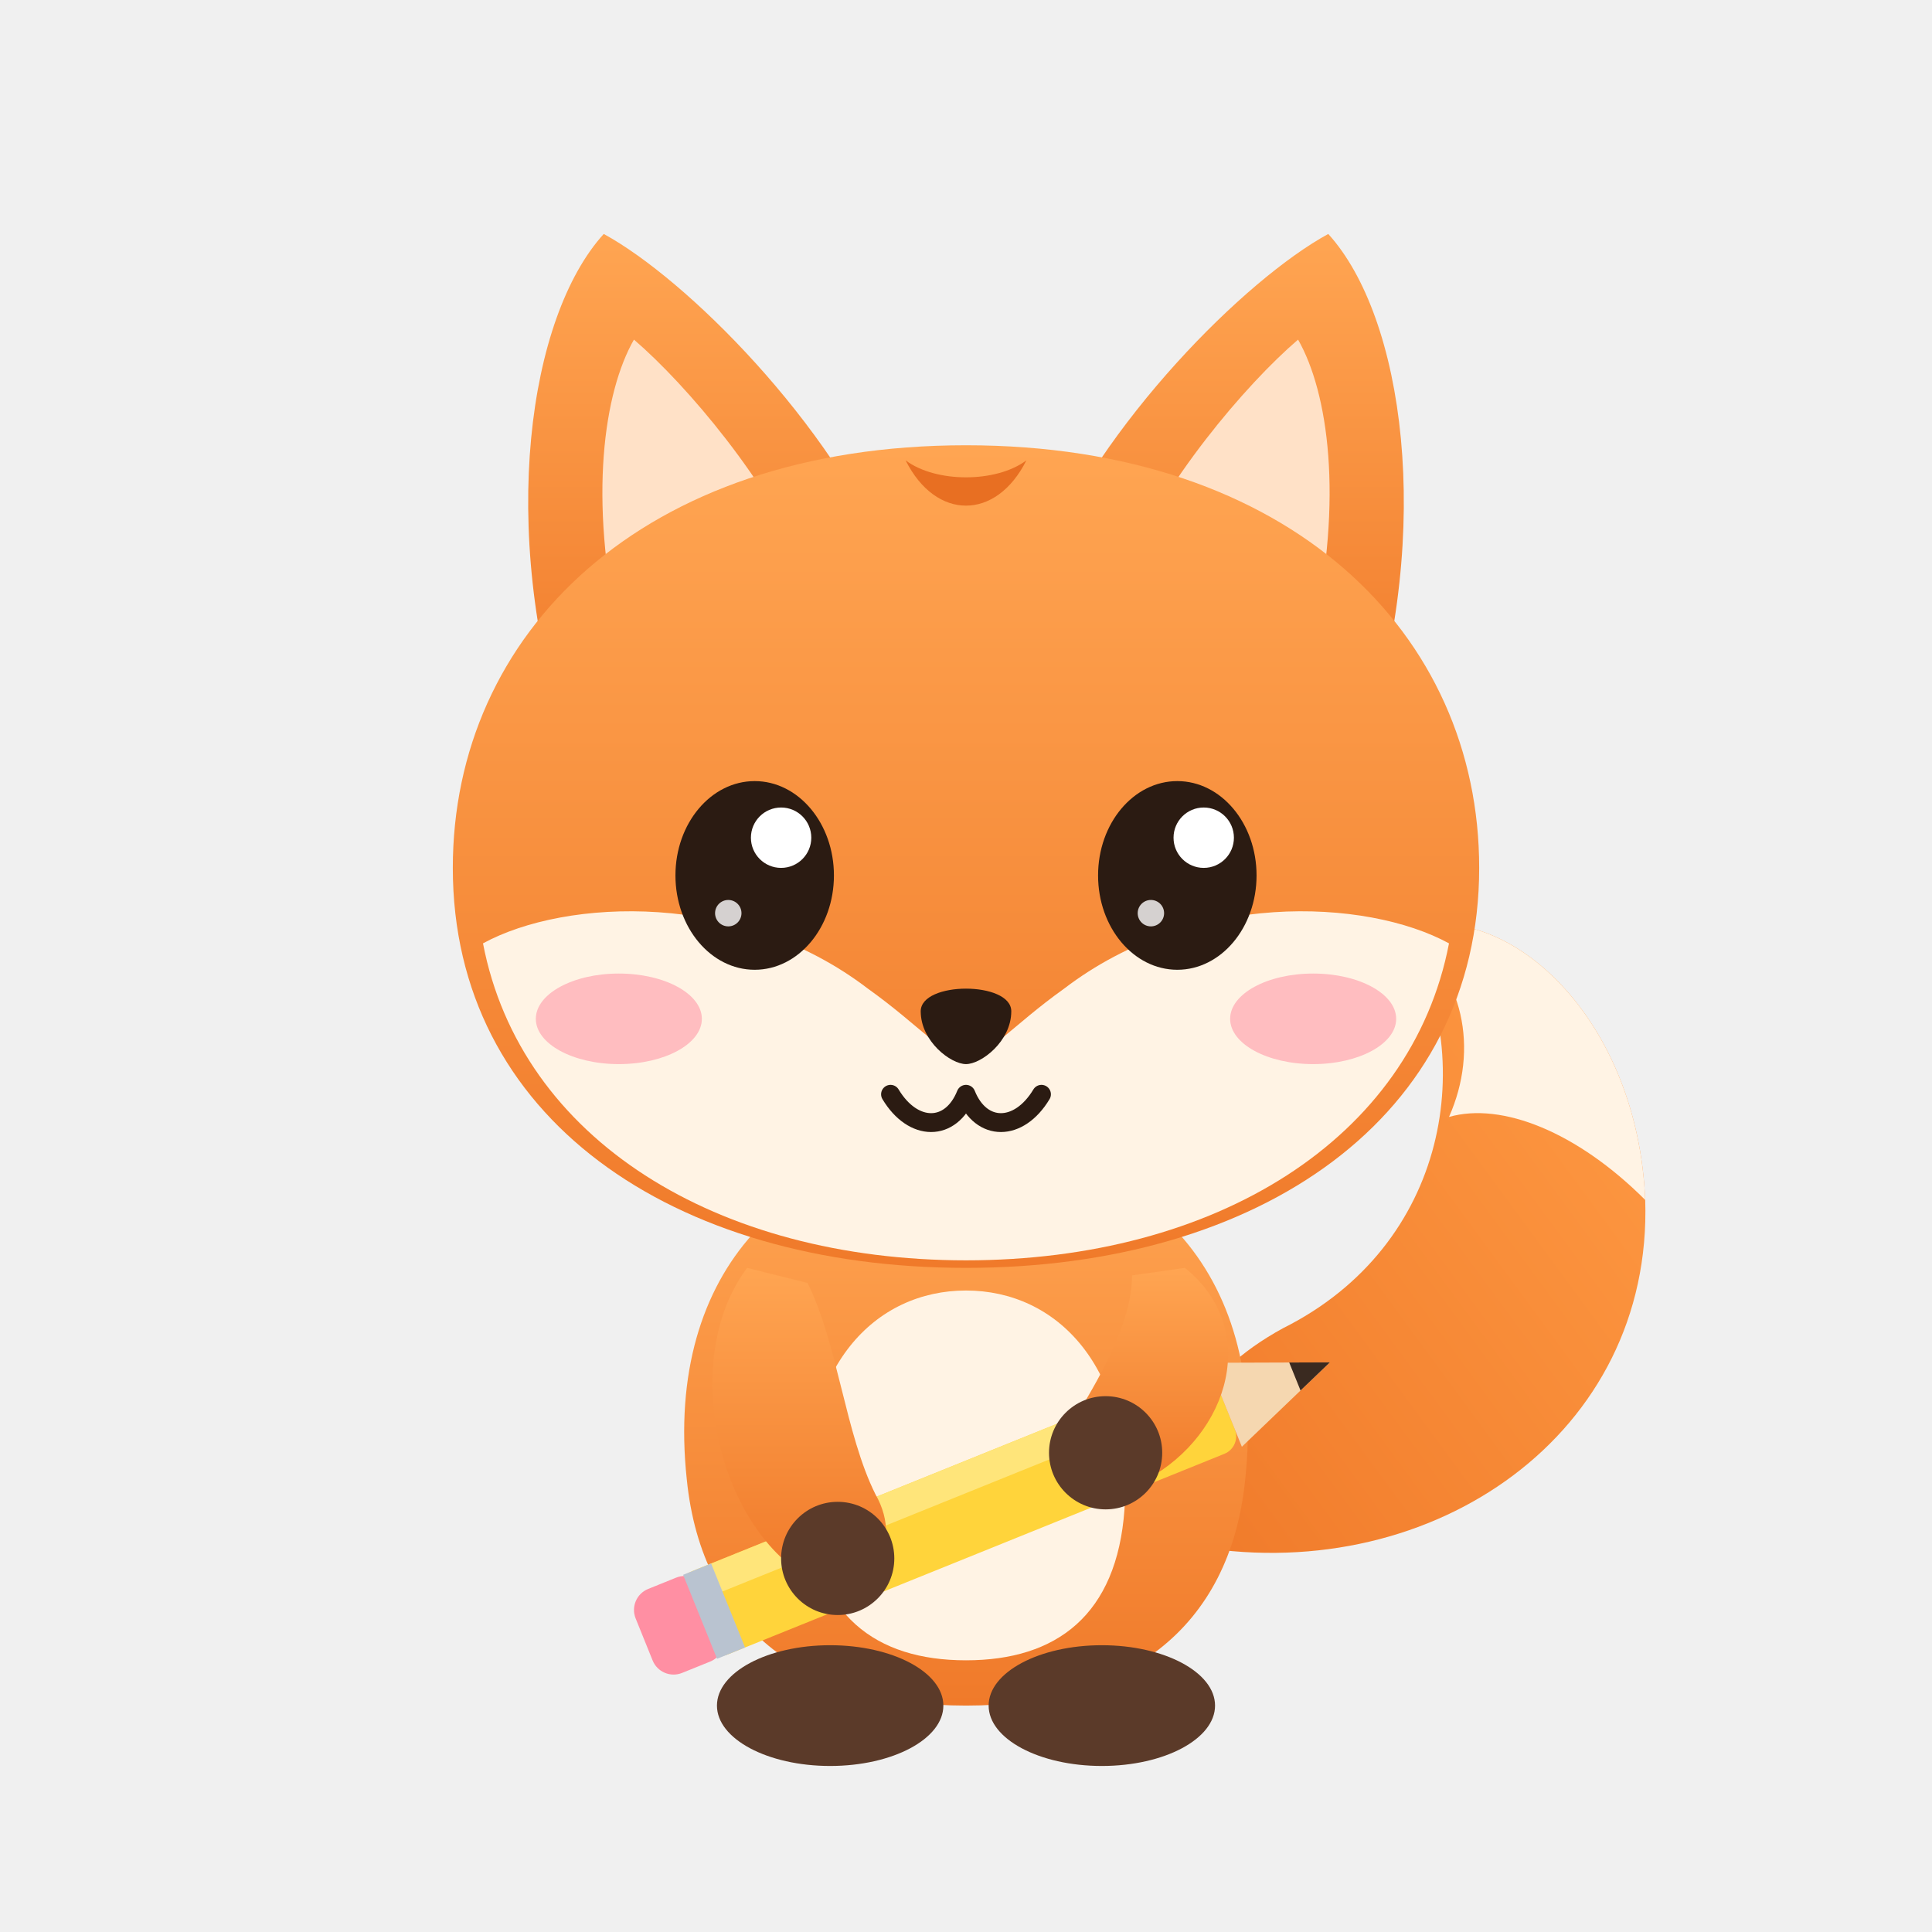
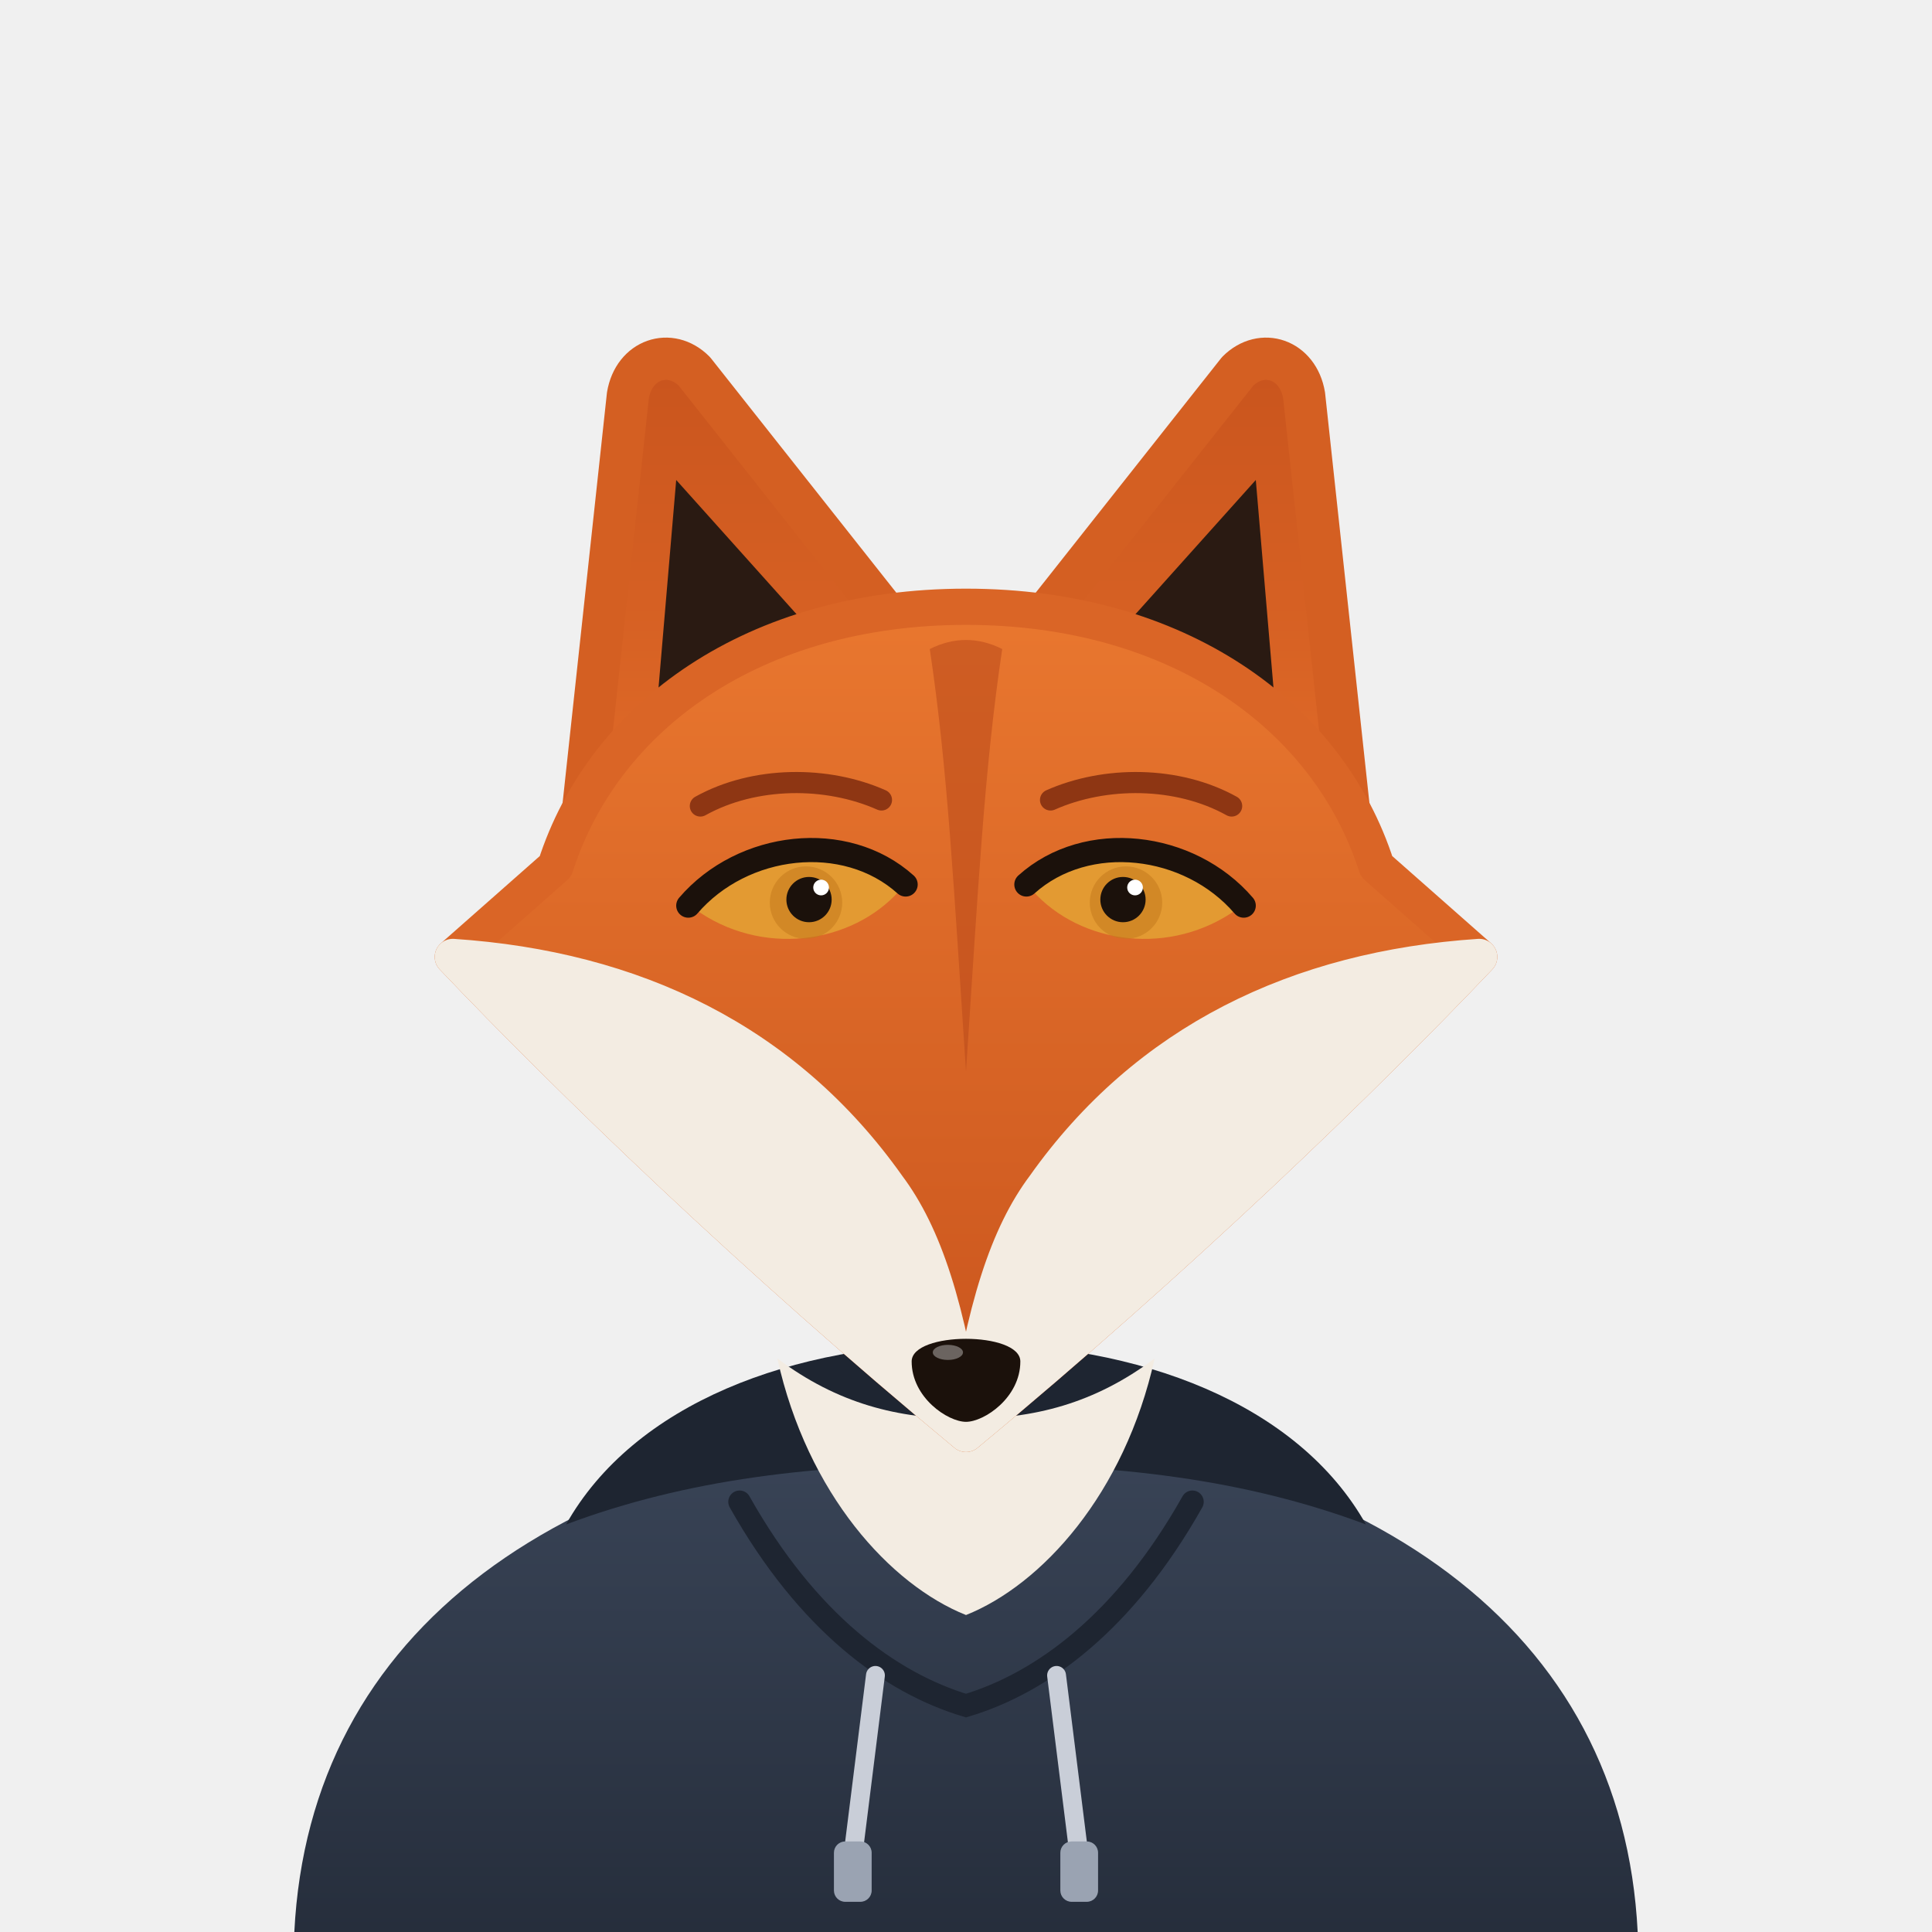
<svg xmlns="http://www.w3.org/2000/svg" viewBox="0 0 512 512">
  <defs>
    <linearGradient id="fur" x1="0" y1="0" x2="0" y2="1">
-       <stop offset="0" stop-color="#FFA552" />
-       <stop offset="1" stop-color="#F07A2A" />
+       <stop offset="0" stop-color="#E9772F" />
+       <stop offset="1" stop-color="#C9541D" />
    </linearGradient>
-     <linearGradient id="tailFur" x1="0" y1="1" x2="1" y2="0">
-       <stop offset="0" stop-color="#F07A2A" />
-       <stop offset="1" stop-color="#FF9C45" />
+     <linearGradient id="earFur" x1="0" y1="0" x2="0" y2="1">
+       <stop offset="0" stop-color="#C9541D" />
+       <stop offset="1" stop-color="#E26C29" />
+     </linearGradient>
+     <linearGradient id="hoodie" x1="0" y1="0" x2="0" y2="1">
+       <stop offset="0" stop-color="#3A4558" />
+       <stop offset="1" stop-color="#262E3C" />
    </linearGradient>
  </defs>
-   <path d="M318 410 C 380 420, 438 380, 436 318 C 434 270, 400 238, 372 246 C 392 280, 384 330, 340 352 C 318 364, 304 384, 318 410 Z" fill="url(#tailFur)" />
-   <path d="M372 246 C 400 238, 434 270, 436 318 C 418 300, 398 292, 384 296 C 392 278, 388 258, 372 246 Z" fill="#FFF3E4" />
-   <path d="M182 392 C 176 336, 210 304, 256 304 C 302 304, 336 336, 330 392 C 326 432, 298 452, 256 452 C 214 452, 186 432, 182 392 Z" fill="url(#fur)" />
-   <path d="M214 400 C 212 362, 232 342, 256 342 C 280 342, 300 362, 298 400 C 296 428, 280 440, 256 440 C 232 440, 216 428, 214 400 Z" fill="#FFF3E4" />
-   <ellipse cx="220" cy="452" rx="30" ry="16" fill="#5B3A29" />
-   <ellipse cx="292" cy="452" rx="30" ry="16" fill="#5B3A29" />
-   <g transform="rotate(-22 256 400)">
-     <rect x="178" y="388" width="152" height="24" rx="5" fill="#FFD43B" />
-     <rect x="178" y="388" width="152" height="8" rx="4" fill="#FFE57A" />
-     <rect x="164" y="388" width="20" height="24" rx="6" fill="#FF8FA3" />
-     <rect x="180" y="388" width="8" height="24" fill="#B9C3D0" />
-     <path d="M330 388 L 360 400 L 330 412 Z" fill="#F5D7B0" />
-     <path d="M350 396 L 360 400 L 350 404 Z" fill="#3A2A20" />
+   <g id="body">
+     <path d="M78 512 C 82 432, 148 384, 256 376 C 364 384, 430 432, 434 512 Z" fill="url(#hoodie)" />
+     <path d="M150 404 C 168 372, 210 356, 256 356 C 302 356, 344 372, 362 404 C 330 392, 296 388, 256 388 C 216 388, 182 392, 150 404 Z" fill="#1E2531" />
+     <path d="M206 360 C 214 396, 236 420, 256 428 C 276 420, 298 396, 306 360 C 290 372, 274 376, 256 376 C 238 376, 222 372, 206 360 Z" fill="#F3ECE2" />
+     <path d="M196 398 C 214 430, 236 446, 256 452 C 276 446, 298 430, 316 398" fill="none" stroke="#1E2531" stroke-width="6" stroke-linecap="round" />
+     <path d="M232 444 L 226 492" stroke="#C9CED8" stroke-width="5" stroke-linecap="round" />
+     <path d="M280 444 L 286 492" stroke="#C9CED8" stroke-width="5" stroke-linecap="round" />
+     <rect x="221" y="488" width="10" height="16" rx="3" fill="#9AA3B2" />
+     <rect x="281" y="488" width="10" height="16" rx="3" fill="#9AA3B2" />
  </g>
-   <path d="M198 336 C 180 360, 190 404, 214 418 C 230 424, 240 410, 232 396 C 224 380, 222 356, 214 340 Z" fill="url(#fur)" />
-   <circle cx="222" cy="413" r="15" fill="#5B3A29" />
-   <path d="M314 336 C 334 352, 326 380, 304 392 C 290 398, 280 386, 286 374 C 292 364, 300 350, 300 338 Z" fill="url(#fur)" />
-   <circle cx="293" cy="385" r="15" fill="#5B3A29" />
-   <path d="M150 196 C 132 140, 140 84, 160 62 C 182 74, 220 112, 236 150 Z" fill="url(#fur)" />
-   <path d="M164 168 C 156 132, 160 104, 168 90 C 182 102, 204 128, 214 152 Z" fill="#FFE1C7" />
-   <path d="M362 196 C 380 140, 372 84, 352 62 C 330 74, 292 112, 276 150 Z" fill="url(#fur)" />
-   <path d="M348 168 C 356 132, 352 104, 344 90 C 330 102, 308 128, 298 152 Z" fill="#FFE1C7" />
-   <path d="M256 118 C 342 118, 392 168, 392 230 C 392 296, 334 336, 256 336 C 178 336, 120 296, 120 230 C 120 168, 170 118, 256 118 Z" fill="url(#fur)" />
-   <path d="M128 250 C 150 238, 196 236, 230 262 C 244 272, 250 280, 256 280 C 262 280, 268 272, 282 262 C 316 236, 362 238, 384 250 C 374 302, 322 334, 256 334 C 190 334, 138 302, 128 250 Z" fill="#FFF3E4" />
-   <path d="M240 122 C 248 138, 264 138, 272 122 C 264 128, 248 128, 240 122 Z" fill="#E86F22" />
-   <ellipse cx="200" cy="232" rx="21" ry="25" fill="#2B1B12" />
-   <ellipse cx="312" cy="232" rx="21" ry="25" fill="#2B1B12" />
-   <circle cx="207" cy="222" r="8" fill="#fff" />
-   <circle cx="319" cy="222" r="8" fill="#fff" />
-   <circle cx="193" cy="242" r="3.5" fill="#fff" opacity=".8" />
-   <circle cx="305" cy="242" r="3.5" fill="#fff" opacity=".8" />
-   <ellipse cx="164" cy="270" rx="22" ry="12" fill="#FF8FA3" opacity=".55" />
-   <ellipse cx="348" cy="270" rx="22" ry="12" fill="#FF8FA3" opacity=".55" />
-   <path d="M244 268 C 244 260, 268 260, 268 268 C 268 276, 260 282, 256 282 C 252 282, 244 276, 244 268 Z" fill="#2B1B12" />
-   <path d="M236 290 C 242 300, 252 300, 256 290 C 260 300, 270 300, 276 290" fill="none" stroke="#2B1B12" stroke-width="5" stroke-linecap="round" stroke-linejoin="round" />
+   <g id="head" transform="translate(51.2 44) scale(0.8)">
+     <path d="M128 224 L 144 76 C 146 64, 158 60, 166 68 L 234 154 Z" fill="url(#earFur)" stroke="#D45F22" stroke-width="14" stroke-linejoin="round" />
+     <path d="M384 224 L 368 76 C 366 64, 354 60, 346 68 L 278 154 Z" fill="url(#earFur)" stroke="#D45F22" stroke-width="14" stroke-linejoin="round" />
+     <path d="M152 198 L 160 104 L 212 162 Z" fill="#2A1A12" />
+     <path d="M360 198 L 352 104 L 300 162 Z" fill="#2A1A12" />
+     <path d="M156 196 C 168 176, 180 168, 196 166 C 184 178, 176 190, 172 204 Z" fill="#F3ECE2" opacity=".85" />
+     <path d="M356 196 C 344 176, 332 168, 316 166 C 328 178, 336 190, 340 204 Z" fill="#F3ECE2" opacity=".85" />
+     <path d="M256 146 C 326 146, 376 182, 392 232 L 426 262 C 388 302, 326 362, 256 420 C 186 362, 124 302, 86 262 L 120 232 C 136 182, 186 146, 256 146 Z" fill="url(#fur)" stroke="#DA6526" stroke-width="12" stroke-linejoin="round" />
+     <path d="M86 262 C 146 266, 196 290, 230 338 C 242 354, 250 378, 256 420 C 262 378, 270 354, 282 338 C 316 290, 366 266, 426 262 C 388 302, 326 362, 256 420 C 186 362, 124 302, 86 262 Z" fill="#F3ECE2" stroke="#F3ECE2" stroke-width="12" stroke-linejoin="round" />
+     <path d="M244 160 C 250 200, 252 240, 256 300 C 260 240, 262 200, 268 160 C 260 156, 252 156, 244 160 Z" fill="#B9491A" opacity=".55" />
+     <path d="M168 212 C 186 202, 210 202, 228 210" fill="none" stroke="#8E3613" stroke-width="7" stroke-linecap="round" />
+     <path d="M344 212 C 326 202, 302 202, 284 210" fill="none" stroke="#8E3613" stroke-width="7" stroke-linecap="round" />
+     <path d="M166 246 C 182 228, 214 224, 234 240 C 218 258, 188 262, 166 246 Z" fill="#E39A32" />
+     <circle cx="203" cy="244" r="12" fill="#C47A1C" opacity=".55" />
+     <circle cx="204" cy="243" r="7.5" fill="#1B110B" />
+     <circle cx="208" cy="239" r="2.6" fill="#fff" />
+     <path d="M164 245 C 182 224, 216 220, 236 238" fill="none" stroke="#1B110B" stroke-width="8" stroke-linecap="round" />
+     <path d="M346 246 C 330 228, 298 224, 278 240 C 294 258, 324 262, 346 246 Z" fill="#E39A32" />
+     <circle cx="309" cy="244" r="12" fill="#C47A1C" opacity=".55" />
+     <circle cx="308" cy="243" r="7.5" fill="#1B110B" />
+     <circle cx="312" cy="239" r="2.6" fill="#fff" />
+     <path d="M348 245 C 330 224, 296 220, 276 238" fill="none" stroke="#1B110B" stroke-width="8" stroke-linecap="round" />
+     <path d="M238 396 C 238 386, 274 386, 274 396 C 274 408, 262 416, 256 416 C 250 416, 238 408, 238 396 Z" fill="#1B110B" />
+     <ellipse cx="250" cy="393" rx="5" ry="2.5" fill="#fff" opacity=".35" />
+   </g>
</svg>
